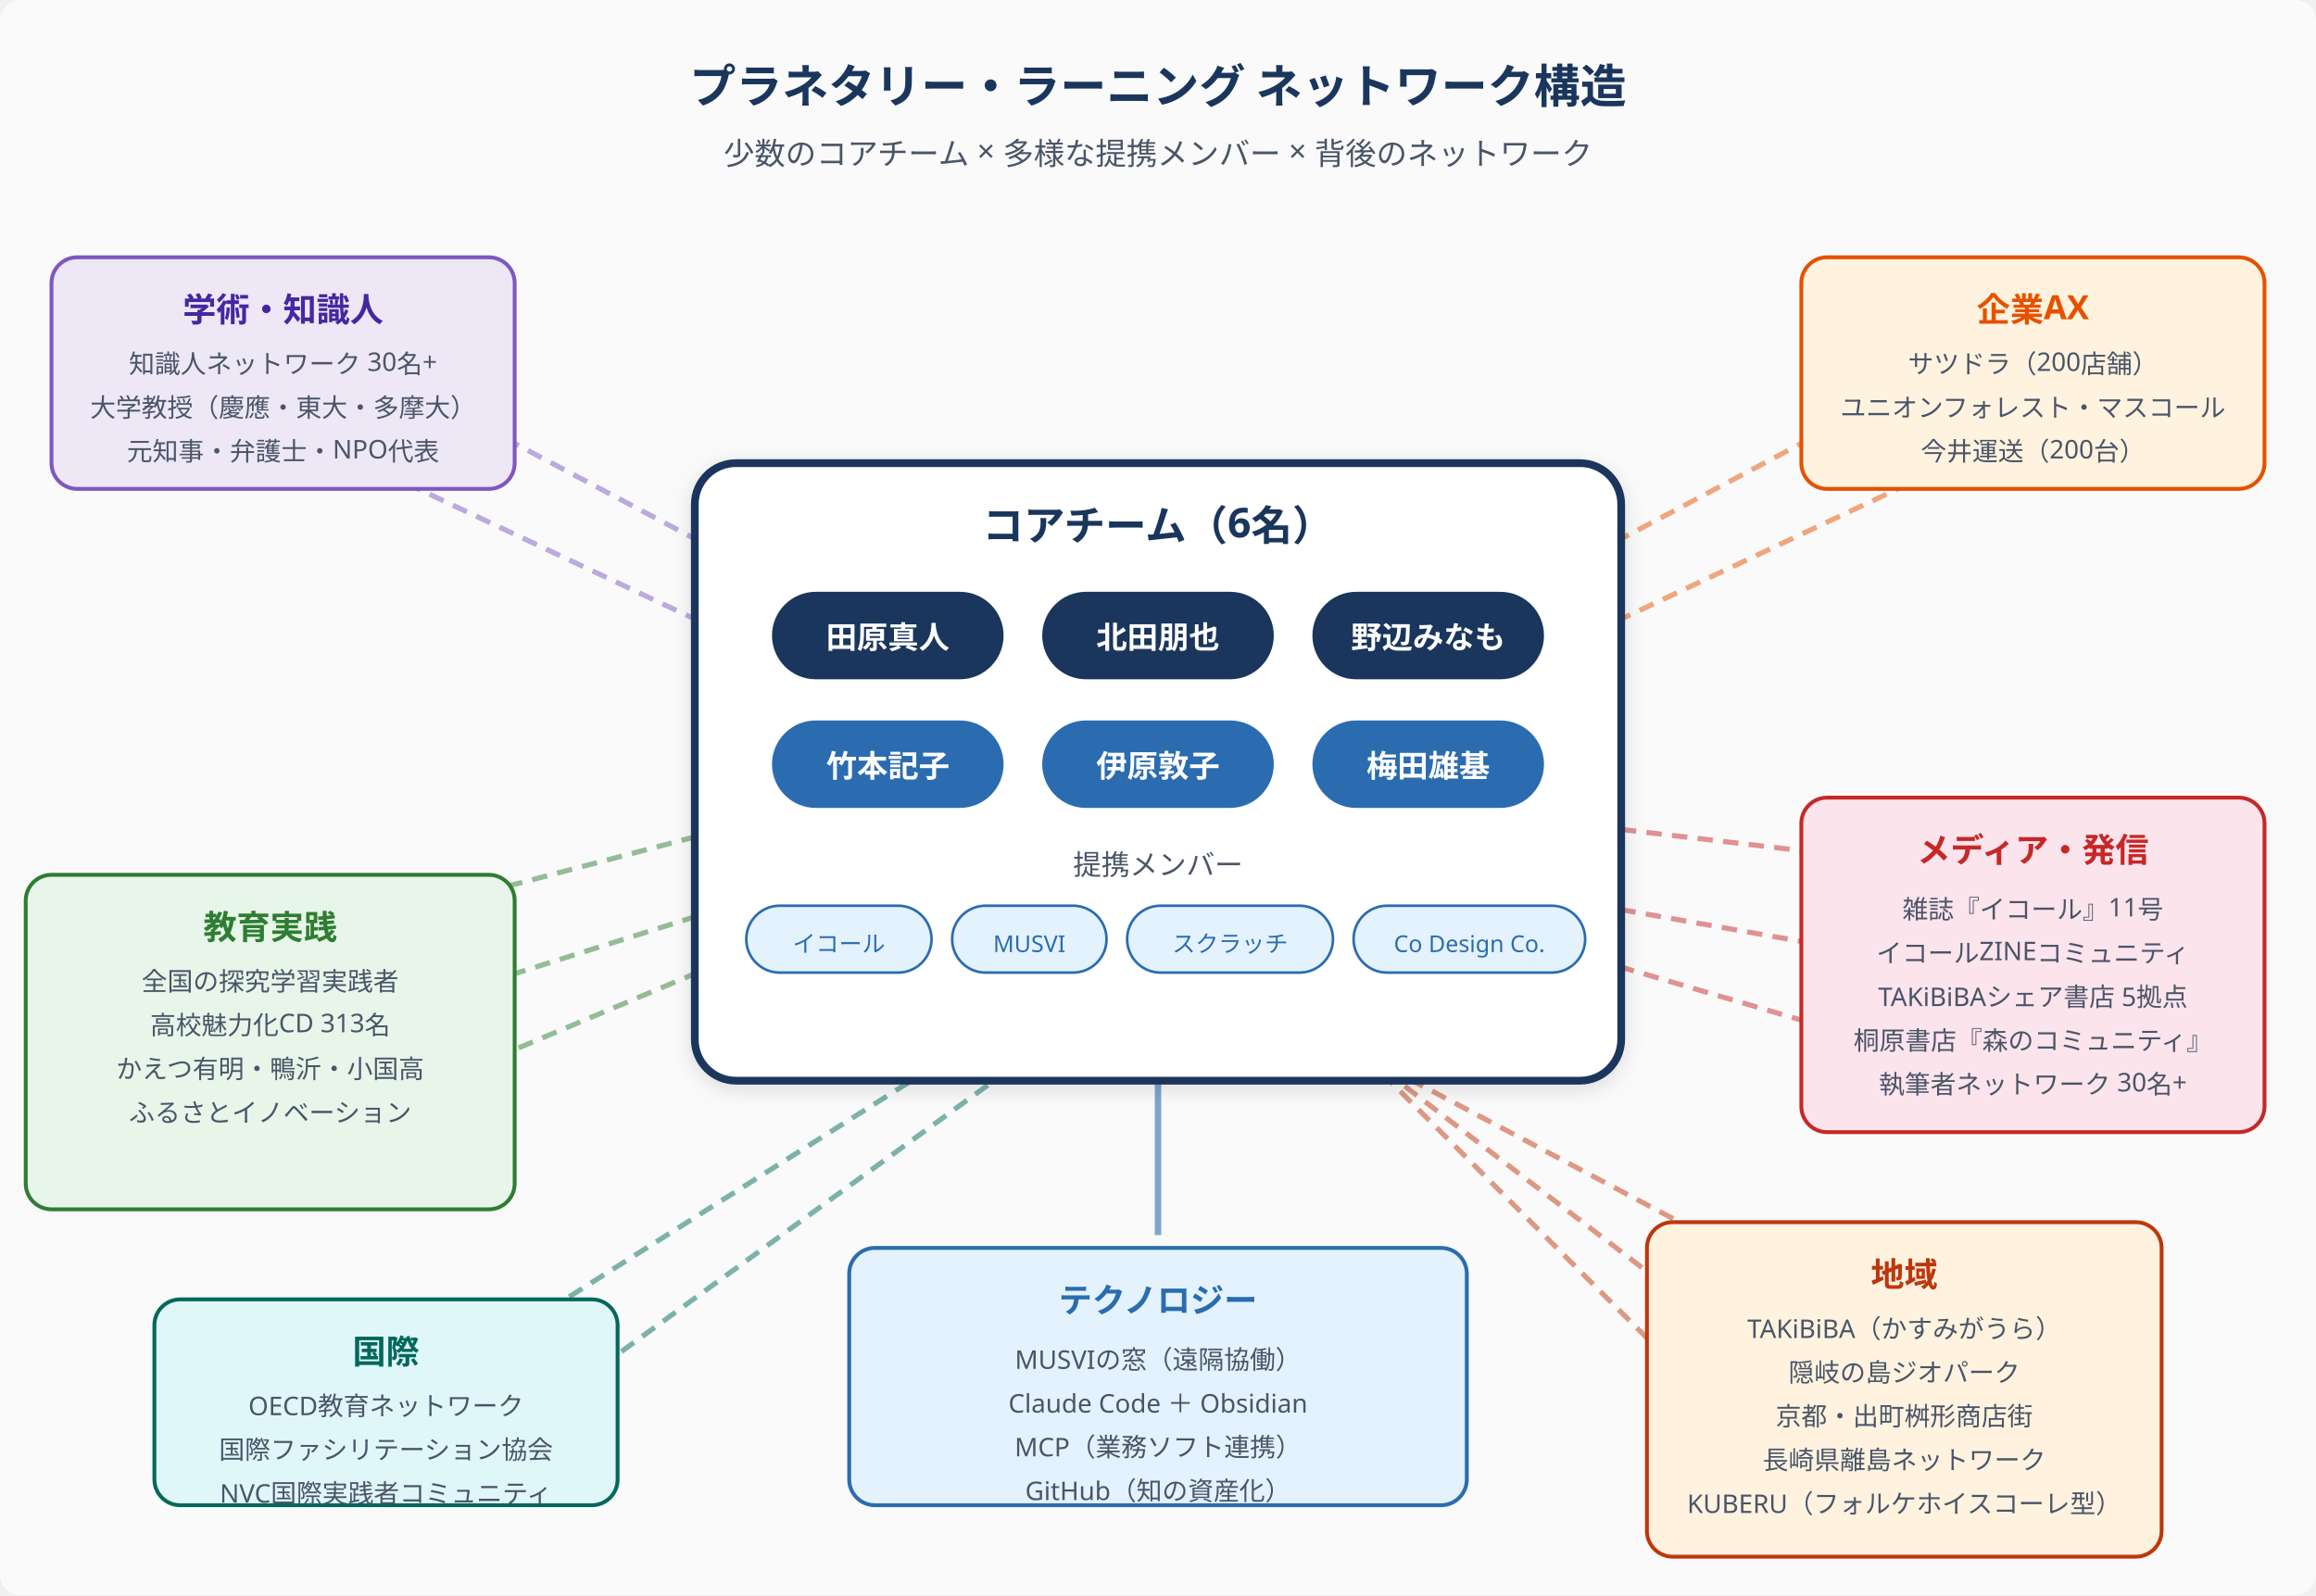
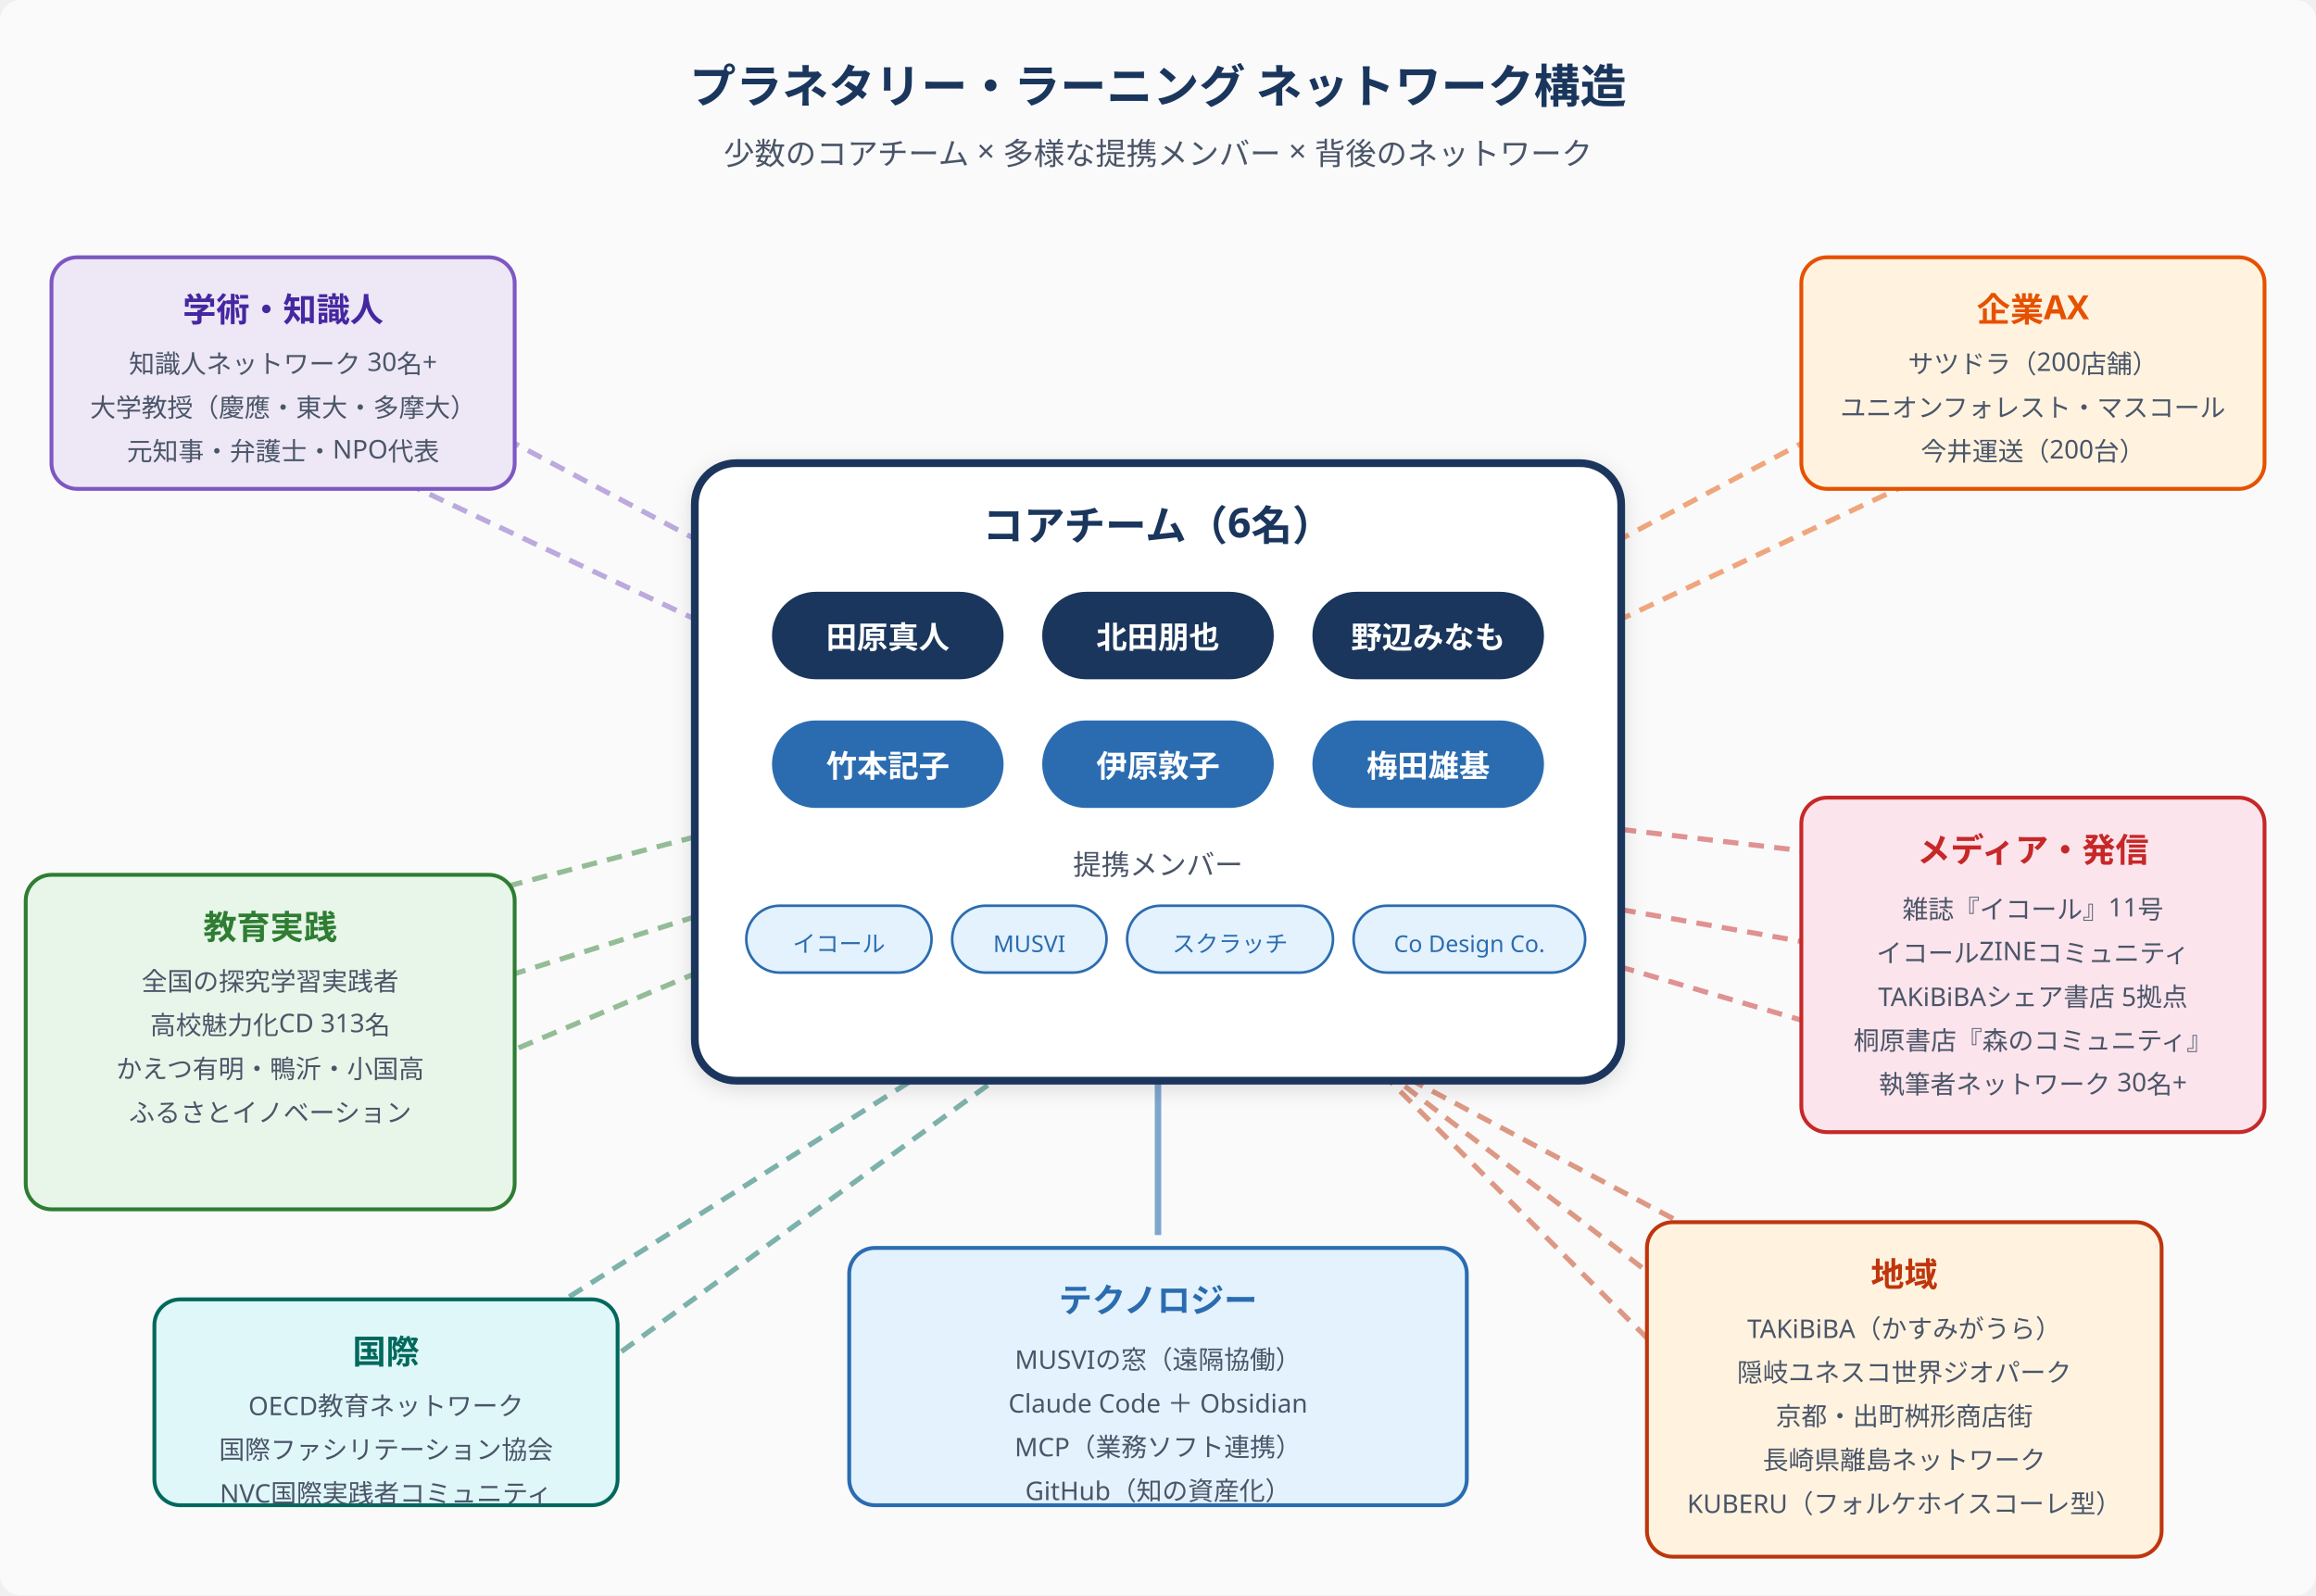
<svg xmlns="http://www.w3.org/2000/svg" viewBox="0 0 900 620" font-family="'Hiragino Kaku Gothic ProN','Noto Sans JP','Yu Gothic',sans-serif">
  <defs>
    <filter id="shadow" x="-4%" y="-4%" width="108%" height="108%">
      <feDropShadow dx="0" dy="2" stdDeviation="4" flood-opacity="0.12" />
    </filter>
  </defs>
  <rect width="900" height="620" fill="#fafafa" rx="8" />
  <line x1="290" y1="220" x2="120" y2="130" stroke="#7e57c2" stroke-width="2" stroke-dasharray="6,4" opacity="0.5" />
  <line x1="290" y1="250" x2="120" y2="170" stroke="#7e57c2" stroke-width="2" stroke-dasharray="6,4" opacity="0.5" />
  <line x1="290" y1="320" x2="100" y2="370" stroke="#2e7d32" stroke-width="2" stroke-dasharray="6,4" opacity="0.5" />
  <line x1="290" y1="350" x2="100" y2="410" stroke="#2e7d32" stroke-width="2" stroke-dasharray="6,4" opacity="0.5" />
  <line x1="290" y1="370" x2="100" y2="450" stroke="#2e7d32" stroke-width="2" stroke-dasharray="6,4" opacity="0.5" />
  <line x1="610" y1="220" x2="780" y2="130" stroke="#e65100" stroke-width="2" stroke-dasharray="6,4" opacity="0.5" />
  <line x1="610" y1="250" x2="780" y2="170" stroke="#e65100" stroke-width="2" stroke-dasharray="6,4" opacity="0.5" />
  <line x1="610" y1="320" x2="780" y2="340" stroke="#c62828" stroke-width="2" stroke-dasharray="6,4" opacity="0.5" />
  <line x1="610" y1="350" x2="780" y2="380" stroke="#c62828" stroke-width="2" stroke-dasharray="6,4" opacity="0.5" />
  <line x1="610" y1="370" x2="780" y2="420" stroke="#c62828" stroke-width="2" stroke-dasharray="6,4" opacity="0.5" />
  <line x1="370" y1="410" x2="180" y2="530" stroke="#00695c" stroke-width="2" stroke-dasharray="6,4" opacity="0.5" />
  <line x1="400" y1="410" x2="180" y2="570" stroke="#00695c" stroke-width="2" stroke-dasharray="6,4" opacity="0.5" />
  <line x1="530" y1="410" x2="700" y2="500" stroke="#bf360c" stroke-width="2" stroke-dasharray="6,4" opacity="0.5" />
  <line x1="530" y1="410" x2="700" y2="540" stroke="#bf360c" stroke-width="2" stroke-dasharray="6,4" opacity="0.5" />
  <line x1="530" y1="410" x2="700" y2="580" stroke="#bf360c" stroke-width="2" stroke-dasharray="6,4" opacity="0.5" />
  <line x1="450" y1="410" x2="450" y2="480" stroke="#2b6cb0" stroke-width="2.5" opacity="0.6" />
  <rect x="270" y="180" width="360" height="240" rx="16" fill="#ffffff" stroke="#1a365d" stroke-width="3" filter="url(#shadow)" />
  <text x="450" y="210" text-anchor="middle" font-size="16" font-weight="700" fill="#1a365d">コアチーム（6名）</text>
  <rect x="300" y="230" width="90" height="34" rx="17" fill="#1a365d" />
  <text x="345" y="252" text-anchor="middle" font-size="12" font-weight="600" fill="#fff">田原真人</text>
  <rect x="405" y="230" width="90" height="34" rx="17" fill="#1a365d" />
  <text x="450" y="252" text-anchor="middle" font-size="12" font-weight="600" fill="#fff">北田朋也</text>
  <rect x="510" y="230" width="90" height="34" rx="17" fill="#1a365d" />
  <text x="555" y="252" text-anchor="middle" font-size="12" font-weight="600" fill="#fff">野辺みなも</text>
  <rect x="300" y="280" width="90" height="34" rx="17" fill="#2b6cb0" />
  <text x="345" y="302" text-anchor="middle" font-size="12" font-weight="600" fill="#fff">竹本記子</text>
  <rect x="405" y="280" width="90" height="34" rx="17" fill="#2b6cb0" />
  <text x="450" y="302" text-anchor="middle" font-size="12" font-weight="600" fill="#fff">伊原敦子</text>
  <rect x="510" y="280" width="90" height="34" rx="17" fill="#2b6cb0" />
  <text x="555" y="302" text-anchor="middle" font-size="12" font-weight="600" fill="#fff">梅田雄基</text>
  <text x="450" y="340" text-anchor="middle" font-size="11" fill="#4a5568">提携メンバー</text>
  <rect x="290" y="352" width="72" height="26" rx="13" fill="#e3f2fd" stroke="#2b6cb0" stroke-width="1" />
  <text x="326" y="370" text-anchor="middle" font-size="9" fill="#2b6cb0">イコール</text>
  <rect x="370" y="352" width="60" height="26" rx="13" fill="#e3f2fd" stroke="#2b6cb0" stroke-width="1" />
  <text x="400" y="370" text-anchor="middle" font-size="9" fill="#2b6cb0">MUSVI</text>
  <rect x="438" y="352" width="80" height="26" rx="13" fill="#e3f2fd" stroke="#2b6cb0" stroke-width="1" />
  <text x="478" y="370" text-anchor="middle" font-size="9" fill="#2b6cb0">スクラッチ</text>
  <rect x="526" y="352" width="90" height="26" rx="13" fill="#e3f2fd" stroke="#2b6cb0" stroke-width="1" />
  <text x="571" y="370" text-anchor="middle" font-size="9" fill="#2b6cb0">Co Design Co.</text>
  <rect x="20" y="100" width="180" height="90" rx="10" fill="#ede7f6" stroke="#7e57c2" stroke-width="1.5" />
  <text x="110" y="125" text-anchor="middle" font-size="13" font-weight="700" fill="#4527a0">学術・知識人</text>
  <text x="110" y="145" text-anchor="middle" font-size="10" fill="#4a5568">知識人ネットワーク 30名+</text>
  <text x="110" y="162" text-anchor="middle" font-size="10" fill="#4a5568">大学教授（慶應・東大・多摩大）</text>
  <text x="110" y="179" text-anchor="middle" font-size="10" fill="#4a5568">元知事・弁護士・NPO代表</text>
  <rect x="10" y="340" width="190" height="130" rx="10" fill="#e8f5e9" stroke="#2e7d32" stroke-width="1.5" />
  <text x="105" y="365" text-anchor="middle" font-size="13" font-weight="700" fill="#2e7d32">教育実践</text>
  <text x="105" y="385" text-anchor="middle" font-size="10" fill="#4a5568">全国の探究学習実践者</text>
  <text x="105" y="402" text-anchor="middle" font-size="10" fill="#4a5568">高校魅力化CD 313名</text>
  <text x="105" y="419" text-anchor="middle" font-size="10" fill="#4a5568">かえつ有明・鴨沂・小国高</text>
  <text x="105" y="436" text-anchor="middle" font-size="10" fill="#4a5568">ふるさとイノベーション</text>
  <rect x="700" y="100" width="180" height="90" rx="10" fill="#fff3e0" stroke="#e65100" stroke-width="1.5" />
  <text x="790" y="125" text-anchor="middle" font-size="13" font-weight="700" fill="#e65100">企業AX</text>
  <text x="790" y="145" text-anchor="middle" font-size="10" fill="#4a5568">サツドラ（200店舗）</text>
  <text x="790" y="162" text-anchor="middle" font-size="10" fill="#4a5568">ユニオンフォレスト・マスコール</text>
  <text x="790" y="179" text-anchor="middle" font-size="10" fill="#4a5568">今井運送（200台）</text>
  <rect x="700" y="310" width="180" height="130" rx="10" fill="#fce4ec" stroke="#c62828" stroke-width="1.5" />
  <text x="790" y="335" text-anchor="middle" font-size="13" font-weight="700" fill="#c62828">メディア・発信</text>
  <text x="790" y="357" text-anchor="middle" font-size="10" fill="#4a5568">雑誌『イコール』11号</text>
  <text x="790" y="374" text-anchor="middle" font-size="10" fill="#4a5568">イコールZINEコミュニティ</text>
  <text x="790" y="391" text-anchor="middle" font-size="10" fill="#4a5568">TAKiBiBAシェア書店 5拠点</text>
  <text x="790" y="408" text-anchor="middle" font-size="10" fill="#4a5568">桐原書店『森のコミュニティ』</text>
  <text x="790" y="425" text-anchor="middle" font-size="10" fill="#4a5568">執筆者ネットワーク 30名+</text>
  <rect x="60" y="505" width="180" height="80" rx="10" fill="#e0f7fa" stroke="#00695c" stroke-width="1.5" />
  <text x="150" y="530" text-anchor="middle" font-size="13" font-weight="700" fill="#00695c">国際</text>
  <text x="150" y="550" text-anchor="middle" font-size="10" fill="#4a5568">OECD教育ネットワーク</text>
  <text x="150" y="567" text-anchor="middle" font-size="10" fill="#4a5568">国際ファシリテーション協会</text>
  <text x="150" y="584" text-anchor="middle" font-size="10" fill="#4a5568">NVC国際実践者コミュニティ</text>
  <rect x="640" y="475" width="200" height="130" rx="10" fill="#fff3e0" stroke="#bf360c" stroke-width="1.5" />
  <text x="740" y="500" text-anchor="middle" font-size="13" font-weight="700" fill="#bf360c">地域</text>
  <text x="740" y="520" text-anchor="middle" font-size="10" fill="#4a5568">TAKiBiBA（かすみがうら）</text>
-   <text x="740" y="537" text-anchor="middle" font-size="10" fill="#4a5568">隠岐の島ジオパーク</text>
+   <text x="740" y="537" text-anchor="middle" font-size="10" fill="#4a5568">隠岐ユネスコ世界ジオパーク</text>
  <text x="740" y="554" text-anchor="middle" font-size="10" fill="#4a5568">京都・出町桝形商店街</text>
  <text x="740" y="571" text-anchor="middle" font-size="10" fill="#4a5568">長崎県離島ネットワーク</text>
  <text x="740" y="588" text-anchor="middle" font-size="10" fill="#4a5568">KUBERU（フォルケホイスコーレ型）</text>
  <rect x="330" y="485" width="240" height="100" rx="10" fill="#e3f2fd" stroke="#2b6cb0" stroke-width="1.5" />
  <text x="450" y="510" text-anchor="middle" font-size="13" font-weight="700" fill="#2b6cb0">テクノロジー</text>
  <text x="450" y="532" text-anchor="middle" font-size="10" fill="#4a5568">MUSVIの窓（遠隔協働）</text>
  <text x="450" y="549" text-anchor="middle" font-size="10" fill="#4a5568">Claude Code ＋ Obsidian</text>
  <text x="450" y="566" text-anchor="middle" font-size="10" fill="#4a5568">MCP（業務ソフト連携）</text>
  <text x="450" y="583" text-anchor="middle" font-size="10" fill="#4a5568">GitHub（知の資産化）</text>
  <text x="450" y="40" text-anchor="middle" font-size="18" font-weight="700" fill="#1a365d">プラネタリー・ラーニング ネットワーク構造</text>
  <text x="450" y="64" text-anchor="middle" font-size="12" fill="#4a5568">少数のコアチーム × 多様な提携メンバー × 背後のネットワーク</text>
</svg>
